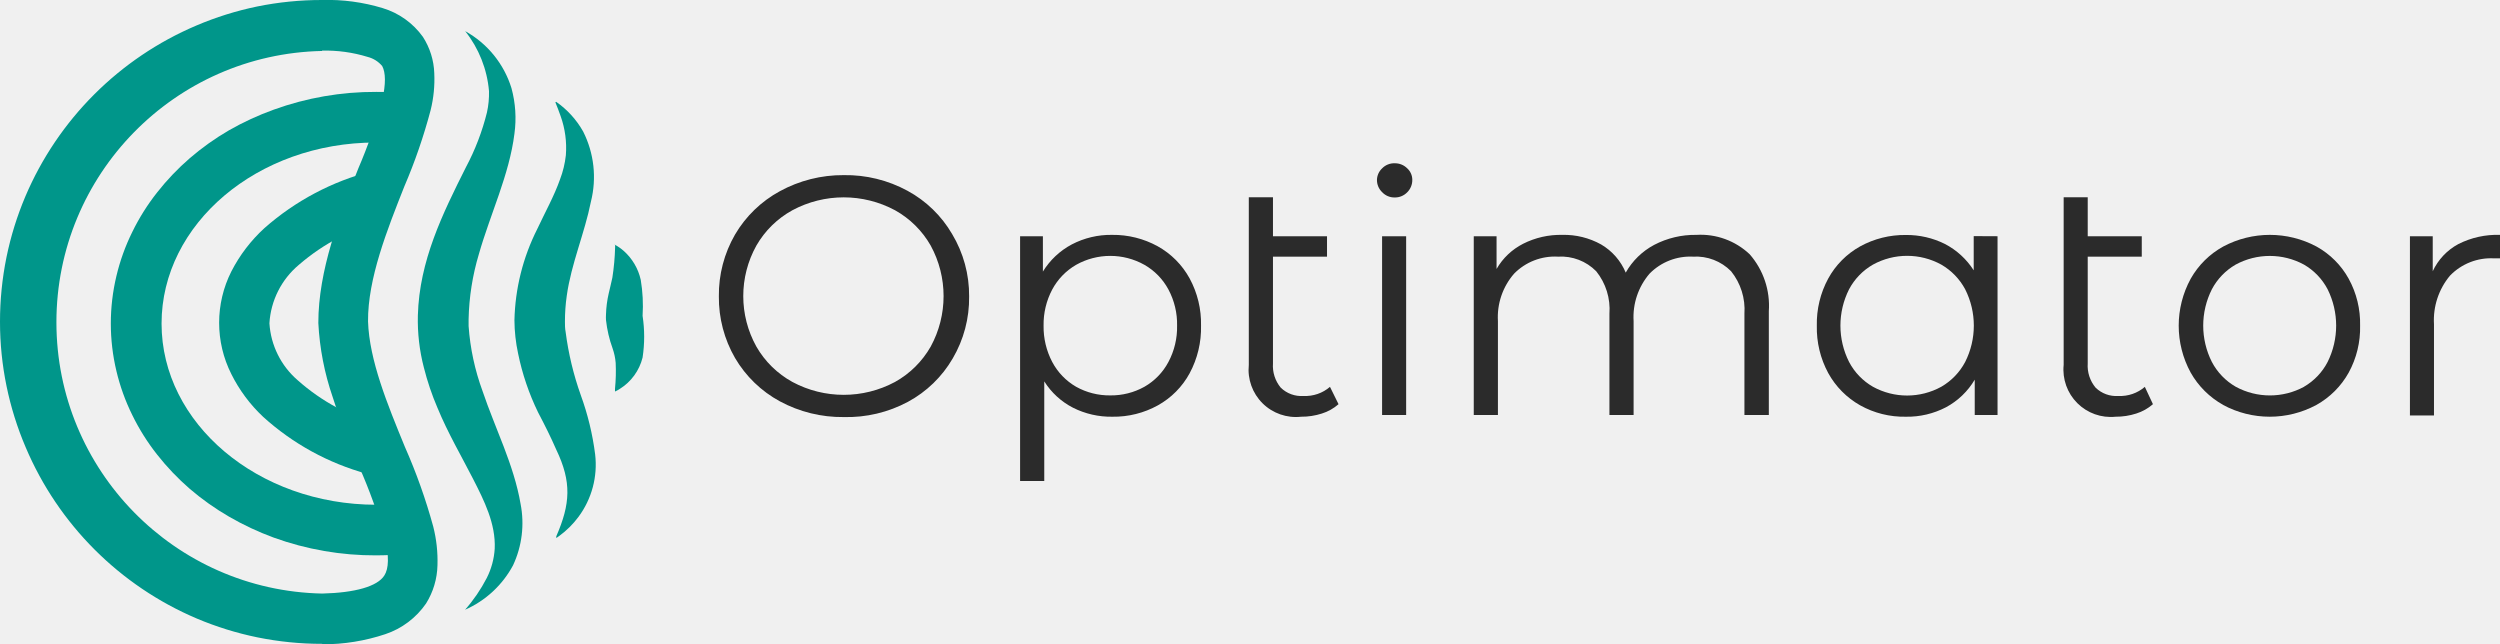
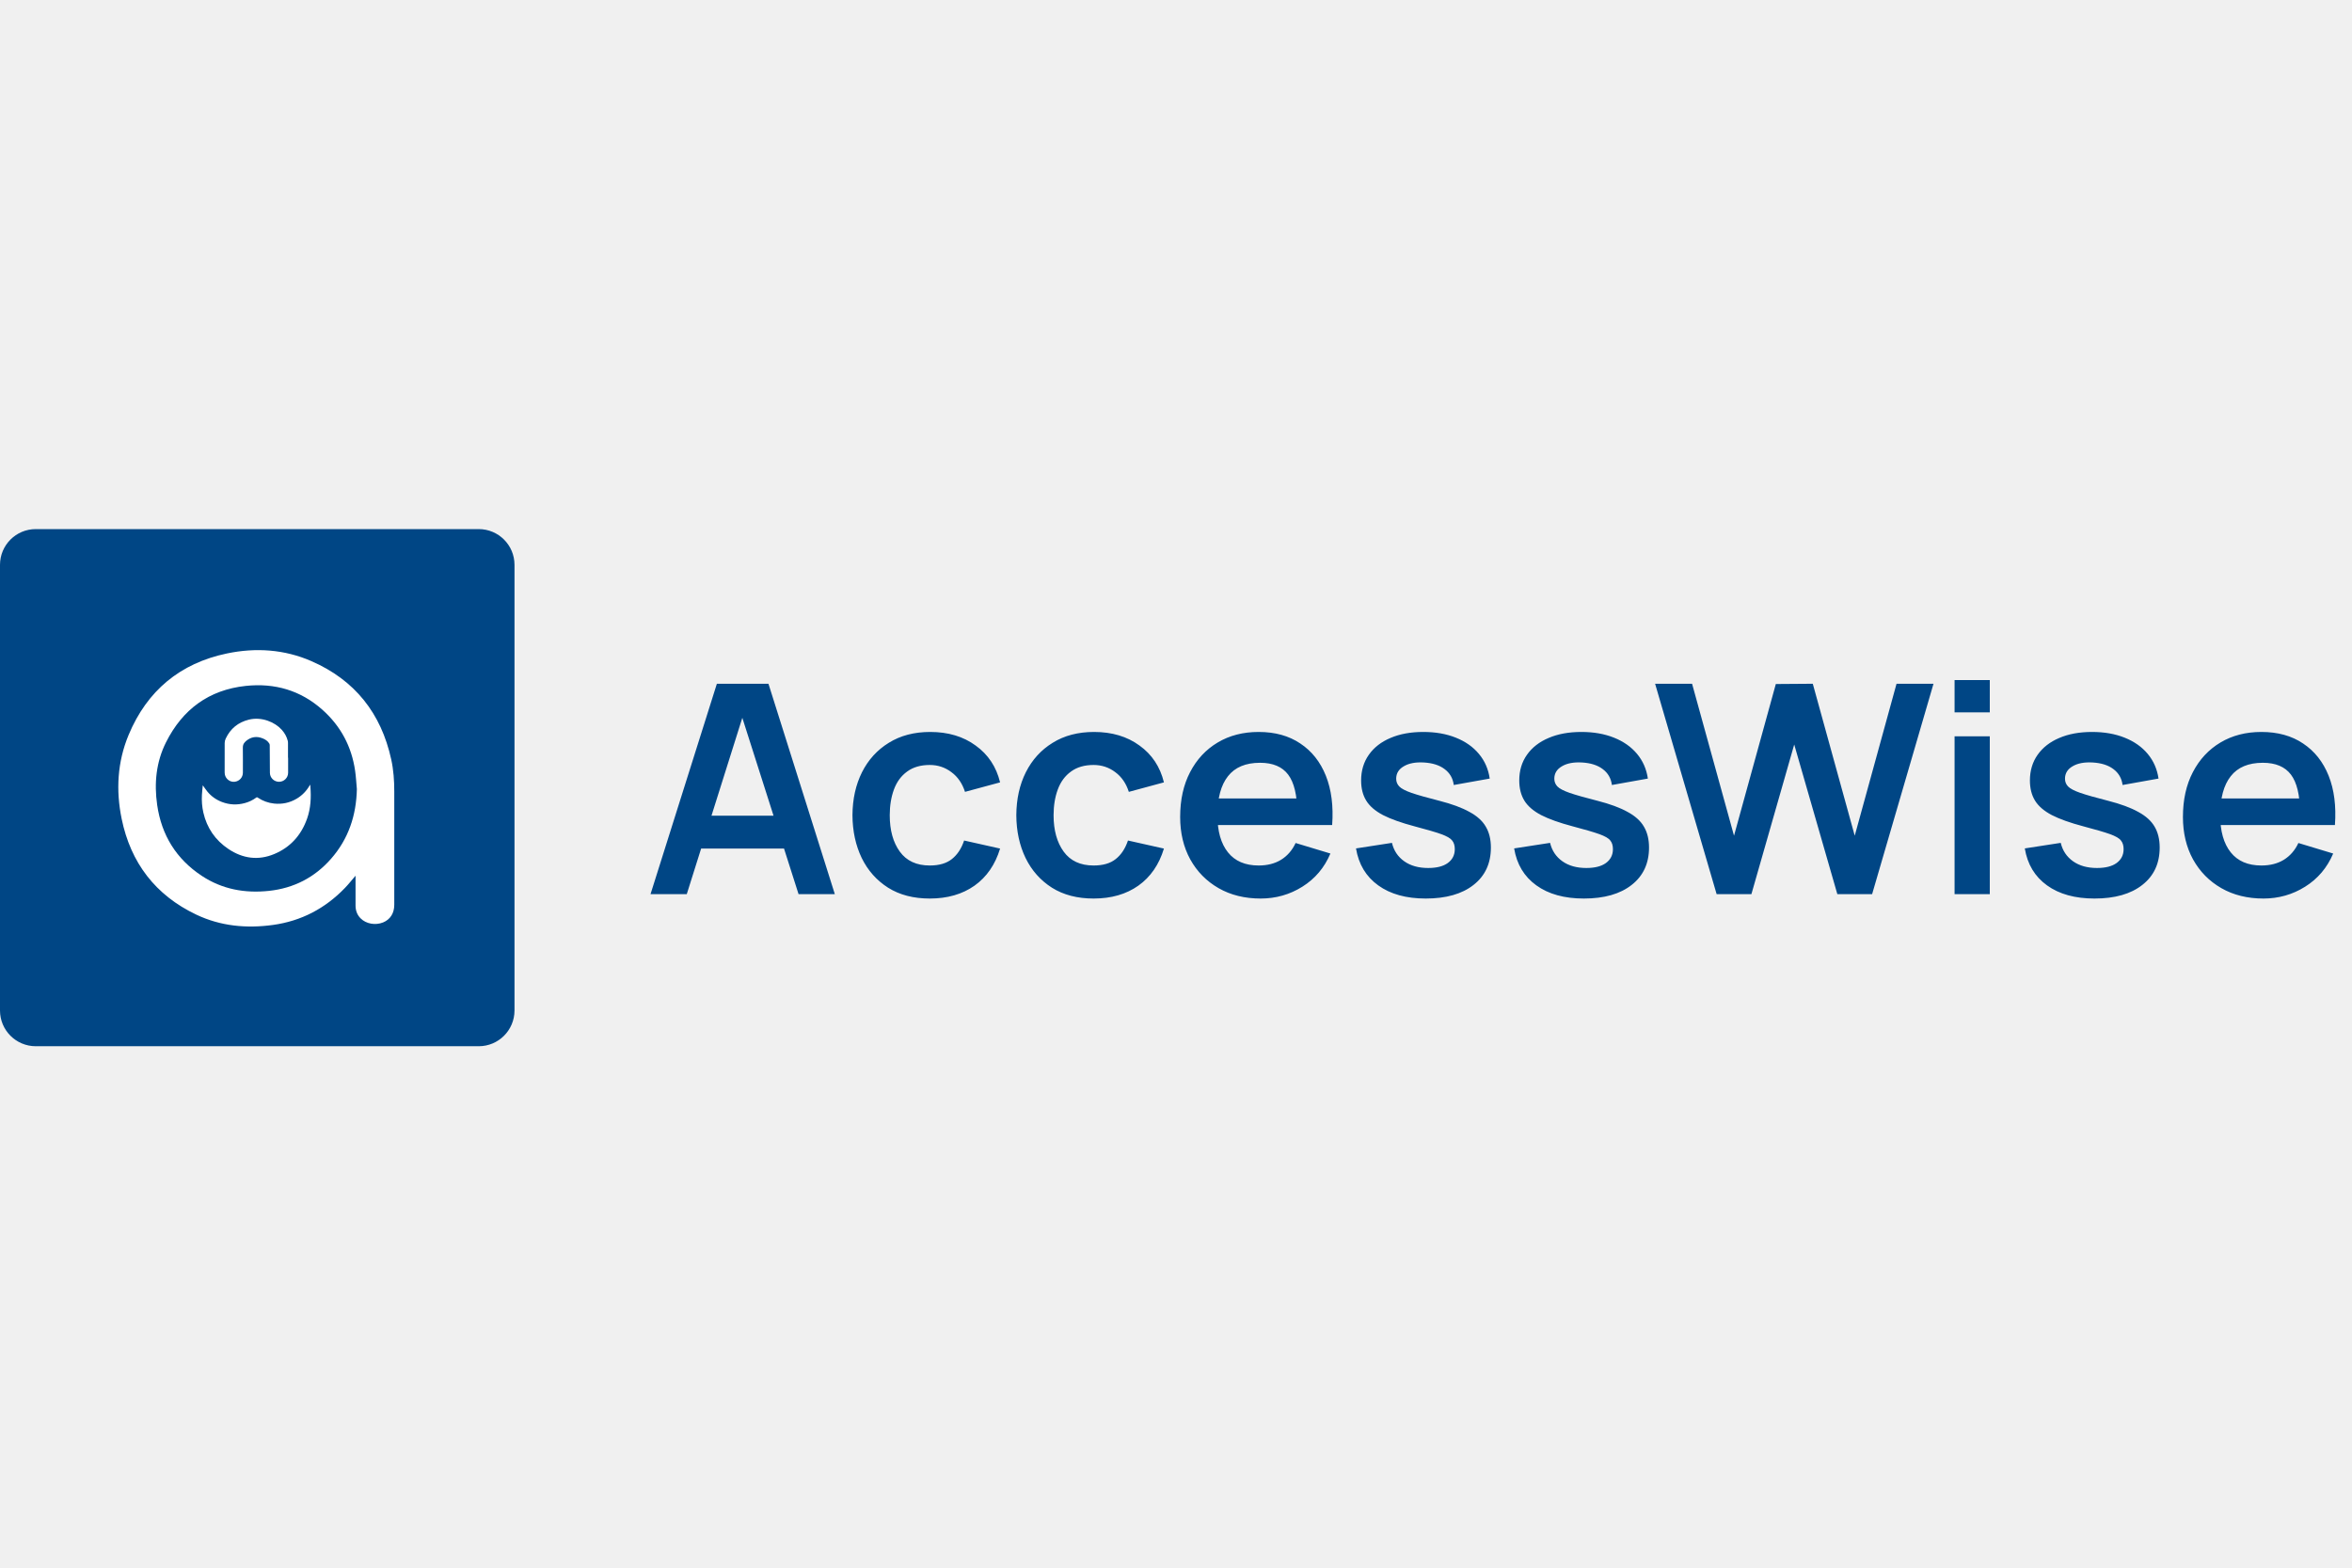
- <svg xmlns="http://www.w3.org/2000/svg" viewBox="0 0 219.27 56.47">
-   <defs>
-     <style>.cls-1{fill:#00968a;}.cls-2{fill:#2b2b2b;}</style>
-   </defs>
-   <g id="Layer_2" data-name="Layer 2">
-     <g id="Layer_1-2" data-name="Layer 1">
-       <path class="cls-1" d="M28.26,56.47h0a28.45,28.45,0,0,1-5.69-.57,28.16,28.16,0,0,1-5.31-1.65,28.32,28.32,0,0,1-15-15A28,28,0,0,1,0,28.24a28.45,28.45,0,0,1,.57-5.69,28.16,28.16,0,0,1,1.65-5.31,28.32,28.32,0,0,1,15-15A28.16,28.16,0,0,1,22.55.57,28.45,28.45,0,0,1,28.24,0a16.62,16.62,0,0,1,5.32.71,6.73,6.73,0,0,1,3.53,2.52,6.26,6.26,0,0,1,1,3.2,11.27,11.27,0,0,1-.32,3.23,48.3,48.3,0,0,1-2.31,6.7c-1.5,3.79-3.21,8.08-3.18,11.83.11,3.41,1.7,7.27,3.23,11a49.68,49.68,0,0,1,2.49,7,12.21,12.21,0,0,1,.37,3.39,6.62,6.62,0,0,1-1,3.35,7.06,7.06,0,0,1-3.57,2.69,17.27,17.27,0,0,1-5.51.89Zm0-52a23.8,23.8,0,0,0,0,47.59c2.9-.07,4.83-.63,5.44-1.57.41-.62.43-1.72.06-3.28a47,47,0,0,0-2.27-6.3c-.81-2-1.65-4-2.31-6.08a23.71,23.71,0,0,1-1.26-6.5v0c0-4.63,1.84-9.36,3.5-13.54a45.45,45.45,0,0,0,2.1-6c.33-1.43.31-2.43,0-3a2.46,2.46,0,0,0-1.28-.8A12.56,12.56,0,0,0,28.24,4.44Z" />
-       <path class="cls-1" d="M40.8,2.73a8.63,8.63,0,0,1,4.06,5,10,10,0,0,1,.26,4C44.67,15.33,43,18.78,42,22.29A21.48,21.48,0,0,0,41.1,28c0,.19,0,.41,0,.6a20.74,20.74,0,0,0,1.22,5.69c1.1,3.27,2.75,6.46,3.34,9.91A8.76,8.76,0,0,1,45,49.58a8.81,8.81,0,0,1-4.21,3.9,13.82,13.82,0,0,0,1.9-2.78,6.57,6.57,0,0,0,.7-2.57c.1-2.2-.93-4.23-1.91-6.15s-2.2-4-3.11-6.21a23.5,23.5,0,0,1-1.19-3.52,16.52,16.52,0,0,1-.53-4.59c.13-4.78,2.16-8.9,4.22-13a21,21,0,0,0,1.84-4.8A7.76,7.76,0,0,0,42.89,8,9.81,9.81,0,0,0,40.8,2.73Z" />
-       <path class="cls-1" d="M48.78,8.93a7.91,7.91,0,0,1,2.37,2.61,8.86,8.86,0,0,1,.68,6.14c-.56,2.8-1.73,5.45-2.12,8.26a15.72,15.72,0,0,0-.16,2.26c0,.3,0,.61.06.91a26.68,26.68,0,0,0,1.33,5.55,23.94,23.94,0,0,1,1.26,5.2,7.68,7.68,0,0,1-1.46,5.47A7.87,7.87,0,0,1,49.06,47l-.27.19,0-.08,0-.07c1.24-2.85,1.36-4.76,0-7.6-.49-1.12-1-2.14-1.6-3.28A21.77,21.77,0,0,1,45.44,31a14.25,14.25,0,0,1-.32-2.91,18.7,18.7,0,0,1,2-8c.69-1.48,1.48-2.88,2-4.36a8.55,8.55,0,0,0,.51-2.11,8.25,8.25,0,0,0-.46-3.44c-.14-.41-.3-.81-.46-1.21Z" />
-       <path class="cls-1" d="M53.9,21.45a4.17,4.17,0,0,1,.81.56,4.79,4.79,0,0,1,1.49,2.54,13.91,13.91,0,0,1,.16,3.15,12.14,12.14,0,0,1,0,3.66,4.52,4.52,0,0,1-2,2.75,2.82,2.82,0,0,1-.42.23V34.1A15.71,15.71,0,0,0,54,31.83a5,5,0,0,0-.27-1.27,10.76,10.76,0,0,1-.58-2.49,4,4,0,0,1,0-.48,9.37,9.37,0,0,1,.24-1.86c.1-.47.23-.92.32-1.38a21,21,0,0,0,.24-2.65v-.25Z" />
-       <path class="cls-1" d="M33,48.71A26.11,26.11,0,0,1,24,47.15a25,25,0,0,1-3.92-1.84,22.93,22.93,0,0,1-3.44-2.44,21.77,21.77,0,0,1-2.86-3,19.19,19.19,0,0,1-2.18-3.47,18.19,18.19,0,0,1-1.39-3.86,17.95,17.95,0,0,1,0-8.33,18.19,18.19,0,0,1,1.39-3.86,19.19,19.19,0,0,1,2.18-3.47,21.77,21.77,0,0,1,2.86-3,23,23,0,0,1,3.44-2.45A25,25,0,0,1,24,9.62,26.11,26.11,0,0,1,33,8.06c.78,0,1.56,0,2.34.1l-.39,4.42c-.65-.05-1.3-.08-2-.08-10.36,0-18.78,7.13-18.78,15.88S22.62,44.27,33,44.27a21.68,21.68,0,0,0,2.55-.15L36,48.53A26,26,0,0,1,33,48.71Z" />
-       <path class="cls-1" d="M32.2,41.56a22.35,22.35,0,0,1-9.12-5,13.22,13.22,0,0,1-2.79-3.75,10,10,0,0,1,0-9,13.45,13.45,0,0,1,2.9-3.8,22.85,22.85,0,0,1,9.43-5l1.18,4.28a18.43,18.43,0,0,0-7.59,3.94,7.26,7.26,0,0,0-2.58,5.12,7.18,7.18,0,0,0,2.48,5,17.93,17.93,0,0,0,7.31,3.93Z" />
-       <path class="cls-2" d="M68.4,35.2a10.19,10.19,0,0,1-3.93-3.8A10.58,10.58,0,0,1,63.05,26a10.58,10.58,0,0,1,1.42-5.43,10.19,10.19,0,0,1,3.93-3.8A11.52,11.52,0,0,1,74,15.36a11.32,11.32,0,0,1,5.59,1.37,10.08,10.08,0,0,1,3.92,3.8A10.46,10.46,0,0,1,85,26a10.46,10.46,0,0,1-1.44,5.44,10.08,10.08,0,0,1-3.92,3.8A11.32,11.32,0,0,1,74,36.58,11.52,11.52,0,0,1,68.4,35.2Zm10.1-1.7a8.18,8.18,0,0,0,3.13-3.1,9.25,9.25,0,0,0,0-8.86,8.18,8.18,0,0,0-3.13-3.1,9.52,9.52,0,0,0-9,0,8.19,8.19,0,0,0-3.16,3.1,9.11,9.11,0,0,0,0,8.86,8.19,8.19,0,0,0,3.16,3.1,9.52,9.52,0,0,0,9,0Z" />
-       <path class="cls-2" d="M101.54,21.6a7.16,7.16,0,0,1,2.8,2.82,8.3,8.3,0,0,1,1,4.14,8.4,8.4,0,0,1-1,4.18,7.09,7.09,0,0,1-2.78,2.81,8,8,0,0,1-4,1,7.4,7.4,0,0,1-3.45-.79,6.48,6.48,0,0,1-2.52-2.31v8.74H89.47V20.72h2v3.1A6.61,6.61,0,0,1,94,21.44a7.38,7.38,0,0,1,3.54-.84A8.09,8.09,0,0,1,101.54,21.6Zm-1.16,12.32a5.42,5.42,0,0,0,2.1-2.17,6.51,6.51,0,0,0,.76-3.19,6.44,6.44,0,0,0-.76-3.17,5.46,5.46,0,0,0-2.1-2.16,6.12,6.12,0,0,0-6,0,5.5,5.5,0,0,0-2.09,2.16,6.55,6.55,0,0,0-.76,3.17,6.63,6.63,0,0,0,.76,3.19,5.46,5.46,0,0,0,2.09,2.17,6,6,0,0,0,3,.76A6,6,0,0,0,100.38,33.92Z" />
-       <path class="cls-2" d="M117.4,35.45a4,4,0,0,1-1.46.82,5.78,5.78,0,0,1-1.82.28A4.15,4.15,0,0,1,109.53,32V17.3h2.12v3.42h4.74v1.79h-4.74v9.36a3,3,0,0,0,.68,2.13,2.6,2.6,0,0,0,2,.73,3.31,3.31,0,0,0,2.32-.8Z" />
-       <path class="cls-2" d="M121.22,16.85a1.47,1.47,0,0,1-.45-1.08,1.43,1.43,0,0,1,.45-1,1.47,1.47,0,0,1,1.1-.45,1.52,1.52,0,0,1,1.1.44,1.36,1.36,0,0,1,.45,1,1.51,1.51,0,0,1-.45,1.11,1.49,1.49,0,0,1-1.1.45A1.47,1.47,0,0,1,121.22,16.85Zm0,3.87h2.11V36.4h-2.11Z" />
-       <path class="cls-2" d="M153.46,22.3a6.86,6.86,0,0,1,1.68,5V36.4H153V27.52a5.36,5.36,0,0,0-1.17-3.73,4.32,4.32,0,0,0-3.33-1.28A5,5,0,0,0,144.68,24a5.84,5.84,0,0,0-1.4,4.16V36.4h-2.12V27.52A5.32,5.32,0,0,0,140,23.79a4.33,4.33,0,0,0-3.35-1.28A5,5,0,0,0,132.8,24a5.8,5.8,0,0,0-1.42,4.16V36.4h-2.12V20.72h2v2.87a5.64,5.64,0,0,1,2.33-2.21,7.26,7.26,0,0,1,3.43-.78,6.68,6.68,0,0,1,3.41.84,5.18,5.18,0,0,1,2.16,2.47,6.2,6.2,0,0,1,2.49-2.43,7.73,7.73,0,0,1,3.71-.88A6.26,6.26,0,0,1,153.46,22.3Z" />
-       <path class="cls-2" d="M175.2,20.72V36.4h-2V33.3a6.5,6.5,0,0,1-2.52,2.42,7.36,7.36,0,0,1-3.53.83,7.9,7.9,0,0,1-4-1,7.26,7.26,0,0,1-2.8-2.83,8.34,8.34,0,0,1-1-4.15,8.3,8.3,0,0,1,1-4.14,7.16,7.16,0,0,1,2.8-2.82,8.1,8.1,0,0,1,4-1,7.51,7.51,0,0,1,3.44.79,6.63,6.63,0,0,1,2.52,2.31v-3Zm-4.93,13.2a5.46,5.46,0,0,0,2.09-2.17,7.07,7.07,0,0,0,0-6.38,5.5,5.5,0,0,0-2.09-2.16,6.22,6.22,0,0,0-6,0,5.43,5.43,0,0,0-2.09,2.16,7.07,7.07,0,0,0,0,6.38,5.4,5.4,0,0,0,2.09,2.17,6.22,6.22,0,0,0,6,0Z" />
-       <path class="cls-2" d="M188.83,35.45a4.08,4.08,0,0,1-1.46.82,5.82,5.82,0,0,1-1.82.28A4.15,4.15,0,0,1,181,32V17.3h2.11v3.42h4.74v1.79h-4.74v9.36a3,3,0,0,0,.69,2.13,2.6,2.6,0,0,0,2,.73,3.31,3.31,0,0,0,2.32-.8Z" />
-       <path class="cls-2" d="M195,35.52a7.43,7.43,0,0,1-2.86-2.84,8.59,8.59,0,0,1,0-8.23A7.34,7.34,0,0,1,195,21.62a8.69,8.69,0,0,1,8.17,0A7.22,7.22,0,0,1,206,24.45a8.15,8.15,0,0,1,1,4.11,8.18,8.18,0,0,1-1,4.12,7.31,7.31,0,0,1-2.84,2.84,8.62,8.62,0,0,1-8.17,0Zm7.08-1.6a5.35,5.35,0,0,0,2.07-2.17,7.16,7.16,0,0,0,0-6.38,5.39,5.39,0,0,0-2.07-2.16,6.28,6.28,0,0,0-6,0A5.43,5.43,0,0,0,194,25.37a7.07,7.07,0,0,0,0,6.38,5.4,5.4,0,0,0,2.09,2.17,6.28,6.28,0,0,0,6,0Z" />
-       <path class="cls-2" d="M215.61,21.41a7.53,7.53,0,0,1,3.66-.81v2.06l-.51,0a5,5,0,0,0-3.88,1.52,6.09,6.09,0,0,0-1.4,4.26v8h-2.11V20.72h2v3.07A5.18,5.18,0,0,1,215.61,21.41Z" />
-     </g>
-   </g>
+ <svg xmlns="http://www.w3.org/2000/svg" width="120" height="80" viewBox="0 0 120 80" fill="none">
+   <rect y="27" width="26.25" height="26.39" rx="1.825" fill="#004685" />
+   <path d="M18.139 44.689C17.948 44.911 17.783 45.122 17.598 45.313C16.593 46.357 15.376 46.998 13.937 47.199C12.58 47.387 11.255 47.265 10.01 46.672C7.93 45.681 6.666 44.028 6.206 41.78C5.908 40.328 5.988 38.881 6.562 37.504C7.502 35.249 9.185 33.845 11.581 33.346C13.048 33.04 14.508 33.135 15.89 33.739C18.102 34.703 19.445 36.399 19.96 38.751C20.079 39.293 20.117 39.844 20.116 40.4C20.115 42.323 20.116 44.248 20.116 46.171C20.116 46.602 19.911 46.924 19.543 47.073C19.148 47.231 18.676 47.145 18.397 46.863C18.217 46.682 18.14 46.458 18.14 46.206C18.14 45.757 18.14 45.307 18.14 44.857C18.14 44.81 18.14 44.763 18.14 44.69L18.139 44.689ZM18.207 40.258C18.178 39.949 18.163 39.638 18.118 39.331C17.939 38.095 17.384 37.053 16.452 36.222C15.335 35.225 14.011 34.846 12.539 35.002C10.658 35.203 9.313 36.202 8.473 37.874C7.965 38.885 7.859 39.973 8.02 41.083C8.242 42.62 8.995 43.837 10.295 44.695C11.338 45.384 12.498 45.593 13.727 45.461C14.99 45.325 16.048 44.782 16.886 43.829C17.782 42.811 18.18 41.605 18.208 40.258L18.207 40.258Z" fill="white" />
+   <path d="M10.348 40.076C10.427 40.185 10.5 40.299 10.586 40.402C10.786 40.642 11.035 40.816 11.327 40.927C11.708 41.072 12.096 41.088 12.489 40.982C12.703 40.925 12.9 40.83 13.078 40.698C13.111 40.674 13.128 40.687 13.154 40.705C13.406 40.872 13.682 40.974 13.982 41.006C14.398 41.05 14.787 40.967 15.146 40.752C15.423 40.585 15.639 40.359 15.8 40.079C15.806 40.069 15.812 40.059 15.825 40.038C15.829 40.08 15.833 40.111 15.836 40.142C15.88 40.698 15.855 41.247 15.667 41.777C15.368 42.62 14.815 43.24 13.989 43.583C13.174 43.922 12.387 43.813 11.658 43.327C10.987 42.879 10.556 42.256 10.375 41.465C10.307 41.168 10.286 40.867 10.302 40.563C10.31 40.41 10.329 40.256 10.343 40.104C10.344 40.093 10.347 40.082 10.348 40.078V40.076Z" fill="white" />
+   <path d="M14.7 38.67C14.7 38.926 14.702 39.182 14.7 39.437C14.698 39.691 14.489 39.896 14.234 39.895C13.981 39.894 13.772 39.69 13.771 39.437C13.767 38.966 13.766 38.494 13.762 38.023C13.762 37.995 13.752 37.963 13.737 37.939C13.659 37.812 13.54 37.735 13.405 37.681C13.094 37.554 12.809 37.599 12.551 37.815C12.534 37.83 12.519 37.847 12.504 37.862C12.424 37.941 12.389 38.03 12.39 38.147C12.396 38.574 12.392 39.001 12.392 39.428C12.392 39.671 12.215 39.866 11.972 39.894C11.743 39.92 11.526 39.762 11.473 39.531C11.465 39.495 11.462 39.458 11.462 39.421C11.462 38.921 11.463 38.42 11.463 37.92C11.463 37.838 11.482 37.761 11.518 37.687C11.758 37.179 12.153 36.859 12.697 36.724C13.348 36.563 14.023 36.849 14.373 37.238C14.52 37.401 14.626 37.587 14.681 37.8C14.691 37.839 14.694 37.882 14.694 37.922C14.696 38.171 14.694 38.42 14.694 38.67C14.697 38.67 14.699 38.67 14.702 38.67H14.7Z" fill="white" />
+   <path d="M33.19 45.629L36.575 34.892H39.207L42.593 45.629H40.743L37.671 35.995H38.074L35.039 45.629H33.19ZM35.076 43.303V41.625H40.714V43.303H35.076ZM47.438 45.853C46.608 45.853 45.899 45.669 45.313 45.301C44.726 44.928 44.276 44.421 43.963 43.78C43.655 43.138 43.498 42.413 43.493 41.602C43.498 40.777 43.66 40.046 43.978 39.41C44.301 38.769 44.758 38.267 45.35 37.904C45.942 37.536 46.645 37.352 47.46 37.352C48.375 37.352 49.148 37.583 49.779 38.046C50.416 38.503 50.831 39.129 51.025 39.925L49.235 40.409C49.096 39.977 48.865 39.641 48.541 39.403C48.218 39.159 47.85 39.037 47.438 39.037C46.971 39.037 46.585 39.149 46.282 39.373C45.979 39.592 45.755 39.895 45.611 40.283C45.467 40.67 45.395 41.11 45.395 41.602C45.395 42.368 45.566 42.987 45.909 43.459C46.252 43.931 46.762 44.167 47.438 44.167C47.915 44.167 48.29 44.058 48.564 43.839C48.842 43.621 49.051 43.305 49.19 42.892L51.025 43.303C50.776 44.123 50.341 44.754 49.72 45.196C49.098 45.634 48.338 45.853 47.438 45.853ZM55.797 45.853C54.967 45.853 54.259 45.669 53.672 45.301C53.086 44.928 52.636 44.421 52.323 43.78C52.014 43.138 51.858 42.413 51.853 41.602C51.858 40.777 52.019 40.046 52.338 39.41C52.661 38.769 53.118 38.267 53.71 37.904C54.301 37.536 55.005 37.352 55.82 37.352C56.734 37.352 57.507 37.583 58.139 38.046C58.775 38.503 59.19 39.129 59.384 39.925L57.594 40.409C57.455 39.977 57.224 39.641 56.901 39.403C56.578 39.159 56.21 39.037 55.797 39.037C55.33 39.037 54.945 39.149 54.642 39.373C54.338 39.592 54.115 39.895 53.971 40.283C53.826 40.67 53.754 41.11 53.754 41.602C53.754 42.368 53.926 42.987 54.269 43.459C54.612 43.931 55.121 44.167 55.797 44.167C56.275 44.167 56.65 44.058 56.923 43.839C57.202 43.621 57.41 43.305 57.55 42.892L59.384 43.303C59.136 44.123 58.7 44.754 58.079 45.196C57.458 45.634 56.697 45.853 55.797 45.853ZM64.321 45.853C63.506 45.853 62.79 45.676 62.173 45.323C61.557 44.97 61.075 44.481 60.727 43.854C60.384 43.228 60.212 42.507 60.212 41.692C60.212 40.812 60.381 40.049 60.719 39.403C61.057 38.752 61.527 38.247 62.129 37.889C62.73 37.531 63.426 37.352 64.217 37.352C65.052 37.352 65.76 37.548 66.342 37.941C66.928 38.329 67.363 38.878 67.647 39.589C67.93 40.3 68.037 41.138 67.967 42.102H66.185V41.446C66.18 40.571 66.026 39.932 65.723 39.529C65.42 39.127 64.942 38.925 64.291 38.925C63.555 38.925 63.009 39.154 62.651 39.611C62.293 40.064 62.114 40.727 62.114 41.602C62.114 42.418 62.293 43.049 62.651 43.496C63.009 43.944 63.531 44.167 64.217 44.167C64.659 44.167 65.039 44.071 65.357 43.877C65.68 43.678 65.929 43.392 66.103 43.019L67.878 43.556C67.57 44.282 67.092 44.846 66.446 45.249C65.805 45.651 65.096 45.853 64.321 45.853ZM61.547 42.102V40.745H67.087V42.102H61.547ZM72.74 45.853C71.746 45.853 70.938 45.629 70.317 45.181C69.696 44.734 69.318 44.105 69.184 43.295L71.018 43.012C71.112 43.409 71.321 43.722 71.644 43.951C71.967 44.18 72.375 44.294 72.867 44.294C73.3 44.294 73.633 44.21 73.866 44.041C74.105 43.867 74.224 43.63 74.224 43.332C74.224 43.148 74.18 43.002 74.09 42.892C74.005 42.778 73.817 42.669 73.523 42.564C73.23 42.46 72.78 42.328 72.174 42.169C71.498 41.99 70.961 41.799 70.563 41.595C70.165 41.386 69.879 41.14 69.706 40.857C69.531 40.573 69.445 40.23 69.445 39.828C69.445 39.326 69.576 38.888 69.84 38.515C70.103 38.142 70.471 37.857 70.943 37.658C71.416 37.454 71.972 37.352 72.614 37.352C73.24 37.352 73.794 37.449 74.276 37.643C74.764 37.837 75.156 38.113 75.454 38.471C75.753 38.828 75.937 39.249 76.006 39.731L74.172 40.059C74.127 39.716 73.971 39.445 73.702 39.246C73.439 39.047 73.086 38.935 72.643 38.91C72.221 38.886 71.88 38.95 71.622 39.104C71.363 39.254 71.234 39.465 71.234 39.738C71.234 39.892 71.286 40.024 71.391 40.133C71.495 40.243 71.704 40.352 72.017 40.462C72.335 40.571 72.808 40.705 73.434 40.864C74.075 41.028 74.587 41.217 74.97 41.431C75.358 41.64 75.636 41.891 75.805 42.184C75.979 42.477 76.066 42.833 76.066 43.25C76.066 44.06 75.77 44.697 75.179 45.159C74.592 45.621 73.779 45.853 72.74 45.853ZM80.809 45.853C79.814 45.853 79.007 45.629 78.385 45.181C77.764 44.734 77.386 44.105 77.252 43.295L79.086 43.012C79.181 43.409 79.389 43.722 79.713 43.951C80.036 44.18 80.443 44.294 80.935 44.294C81.368 44.294 81.701 44.21 81.934 44.041C82.173 43.867 82.292 43.63 82.292 43.332C82.292 43.148 82.248 43.002 82.158 42.892C82.074 42.778 81.885 42.669 81.591 42.564C81.298 42.46 80.848 42.328 80.242 42.169C79.566 41.99 79.029 41.799 78.631 41.595C78.234 41.386 77.948 41.14 77.774 40.857C77.6 40.573 77.513 40.23 77.513 39.828C77.513 39.326 77.644 38.888 77.908 38.515C78.171 38.142 78.539 37.857 79.012 37.658C79.484 37.454 80.041 37.352 80.682 37.352C81.308 37.352 81.862 37.449 82.345 37.643C82.832 37.837 83.225 38.113 83.523 38.471C83.821 38.828 84.005 39.249 84.075 39.731L82.24 40.059C82.195 39.716 82.039 39.445 81.77 39.246C81.507 39.047 81.154 38.935 80.712 38.91C80.289 38.886 79.949 38.95 79.69 39.104C79.432 39.254 79.302 39.465 79.302 39.738C79.302 39.892 79.355 40.024 79.459 40.133C79.563 40.243 79.772 40.352 80.085 40.462C80.403 40.571 80.876 40.705 81.502 40.864C82.143 41.028 82.655 41.217 83.038 41.431C83.426 41.64 83.704 41.891 83.873 42.184C84.047 42.477 84.134 42.833 84.134 43.25C84.134 44.06 83.838 44.697 83.247 45.159C82.66 45.621 81.847 45.853 80.809 45.853ZM87.583 45.629L84.444 34.892H86.33L88.47 42.646L90.603 34.906L92.489 34.892L94.629 42.646L96.762 34.892H98.648L95.516 45.629H93.742L91.542 37.993L89.357 45.629H87.583ZM99.723 36.353V34.705H101.52V36.353H99.723ZM99.723 45.629V37.576H101.52V45.629H99.723ZM106.863 45.853C105.869 45.853 105.061 45.629 104.439 45.181C103.818 44.734 103.44 44.105 103.306 43.295L105.14 43.012C105.235 43.409 105.444 43.722 105.767 43.951C106.09 44.18 106.497 44.294 106.99 44.294C107.422 44.294 107.755 44.21 107.989 44.041C108.227 43.867 108.347 43.63 108.347 43.332C108.347 43.148 108.302 43.002 108.212 42.892C108.128 42.778 107.939 42.669 107.646 42.564C107.353 42.46 106.903 42.328 106.296 42.169C105.62 41.99 105.083 41.799 104.686 41.595C104.288 41.386 104.002 41.14 103.828 40.857C103.654 40.573 103.567 40.23 103.567 39.828C103.567 39.326 103.699 38.888 103.962 38.515C104.226 38.142 104.594 37.857 105.066 37.658C105.538 37.454 106.095 37.352 106.736 37.352C107.362 37.352 107.917 37.449 108.399 37.643C108.886 37.837 109.279 38.113 109.577 38.471C109.875 38.828 110.059 39.249 110.129 39.731L108.295 40.059C108.25 39.716 108.093 39.445 107.825 39.246C107.561 39.047 107.208 38.935 106.766 38.91C106.343 38.886 106.003 38.95 105.744 39.104C105.486 39.254 105.357 39.465 105.357 39.738C105.357 39.892 105.409 40.024 105.513 40.133C105.618 40.243 105.826 40.352 106.14 40.462C106.458 40.571 106.93 40.705 107.556 40.864C108.198 41.028 108.71 41.217 109.092 41.431C109.48 41.64 109.758 41.891 109.928 42.184C110.101 42.477 110.188 42.833 110.188 43.25C110.188 44.06 109.893 44.697 109.301 45.159C108.715 45.621 107.902 45.853 106.863 45.853ZM115.483 45.853C114.668 45.853 113.952 45.676 113.335 45.323C112.719 44.97 112.237 44.481 111.889 43.854C111.546 43.228 111.374 42.507 111.374 41.692C111.374 40.812 111.543 40.049 111.881 39.403C112.219 38.752 112.689 38.247 113.291 37.889C113.892 37.531 114.588 37.352 115.378 37.352C116.214 37.352 116.922 37.548 117.504 37.941C118.09 38.329 118.525 38.878 118.809 39.589C119.092 40.3 119.199 41.138 119.129 42.102H117.347V41.446C117.342 40.571 117.188 39.932 116.885 39.529C116.581 39.127 116.104 38.925 115.453 38.925C114.717 38.925 114.171 39.154 113.813 39.611C113.455 40.064 113.276 40.727 113.276 41.602C113.276 42.418 113.455 43.049 113.813 43.496C114.171 43.944 114.692 44.167 115.378 44.167C115.821 44.167 116.201 44.071 116.519 43.877C116.842 43.678 117.091 43.392 117.265 43.019L119.04 43.556C118.731 44.282 118.254 44.846 117.608 45.249C116.967 45.651 116.258 45.853 115.483 45.853ZM112.709 42.102V40.745H118.249V42.102H112.709Z" fill="#004685" />
</svg>
